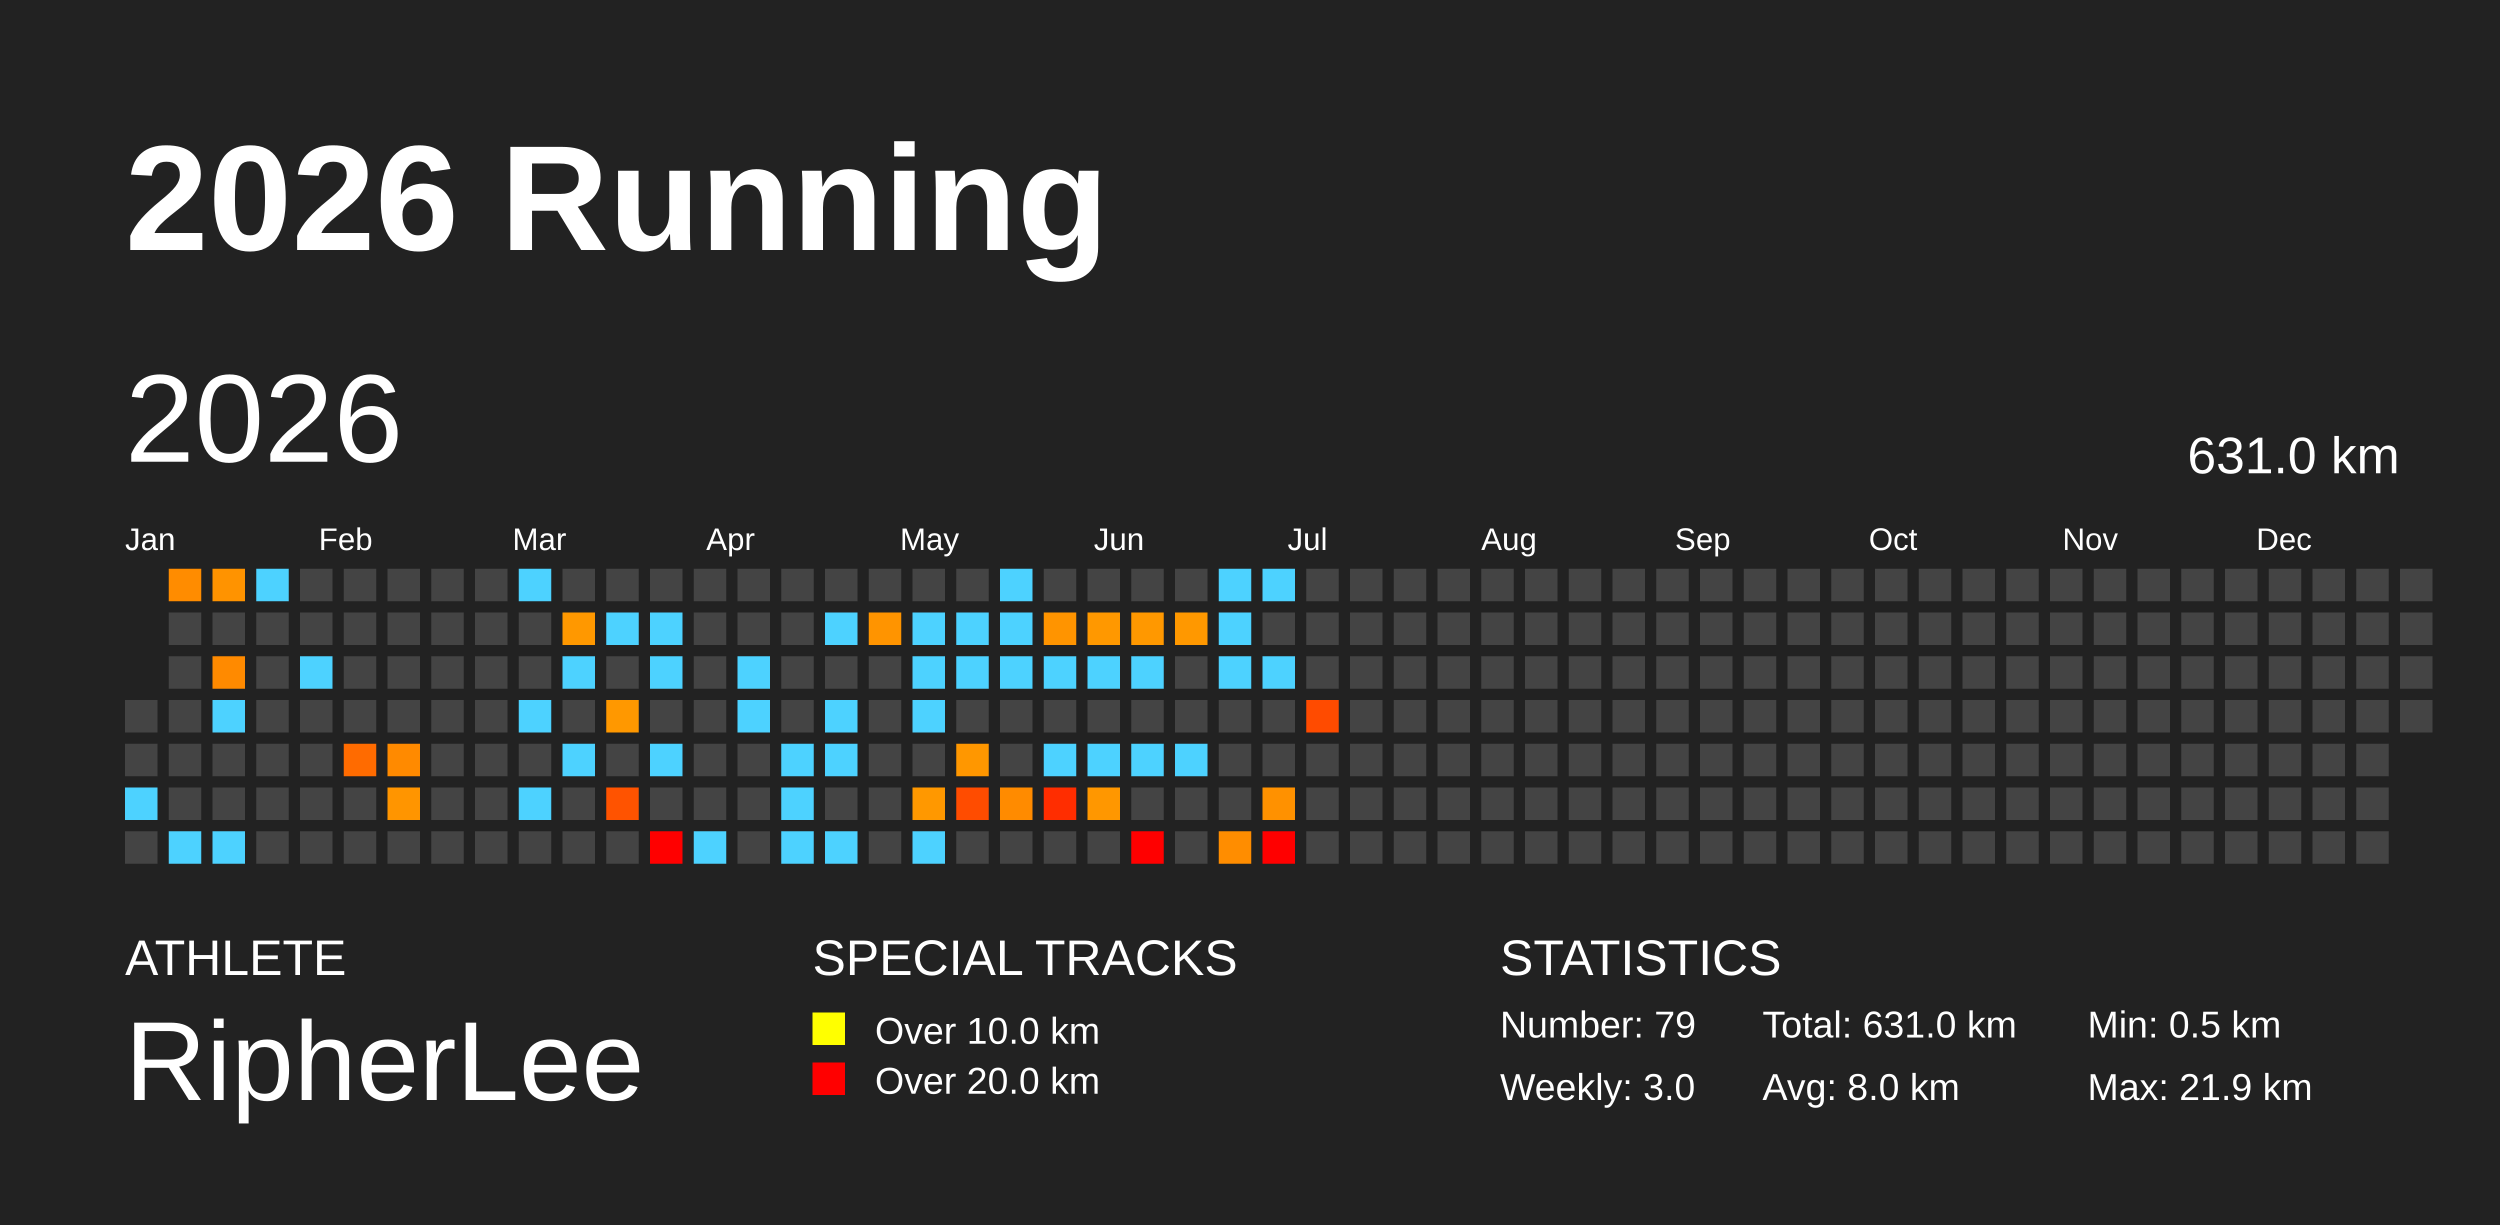
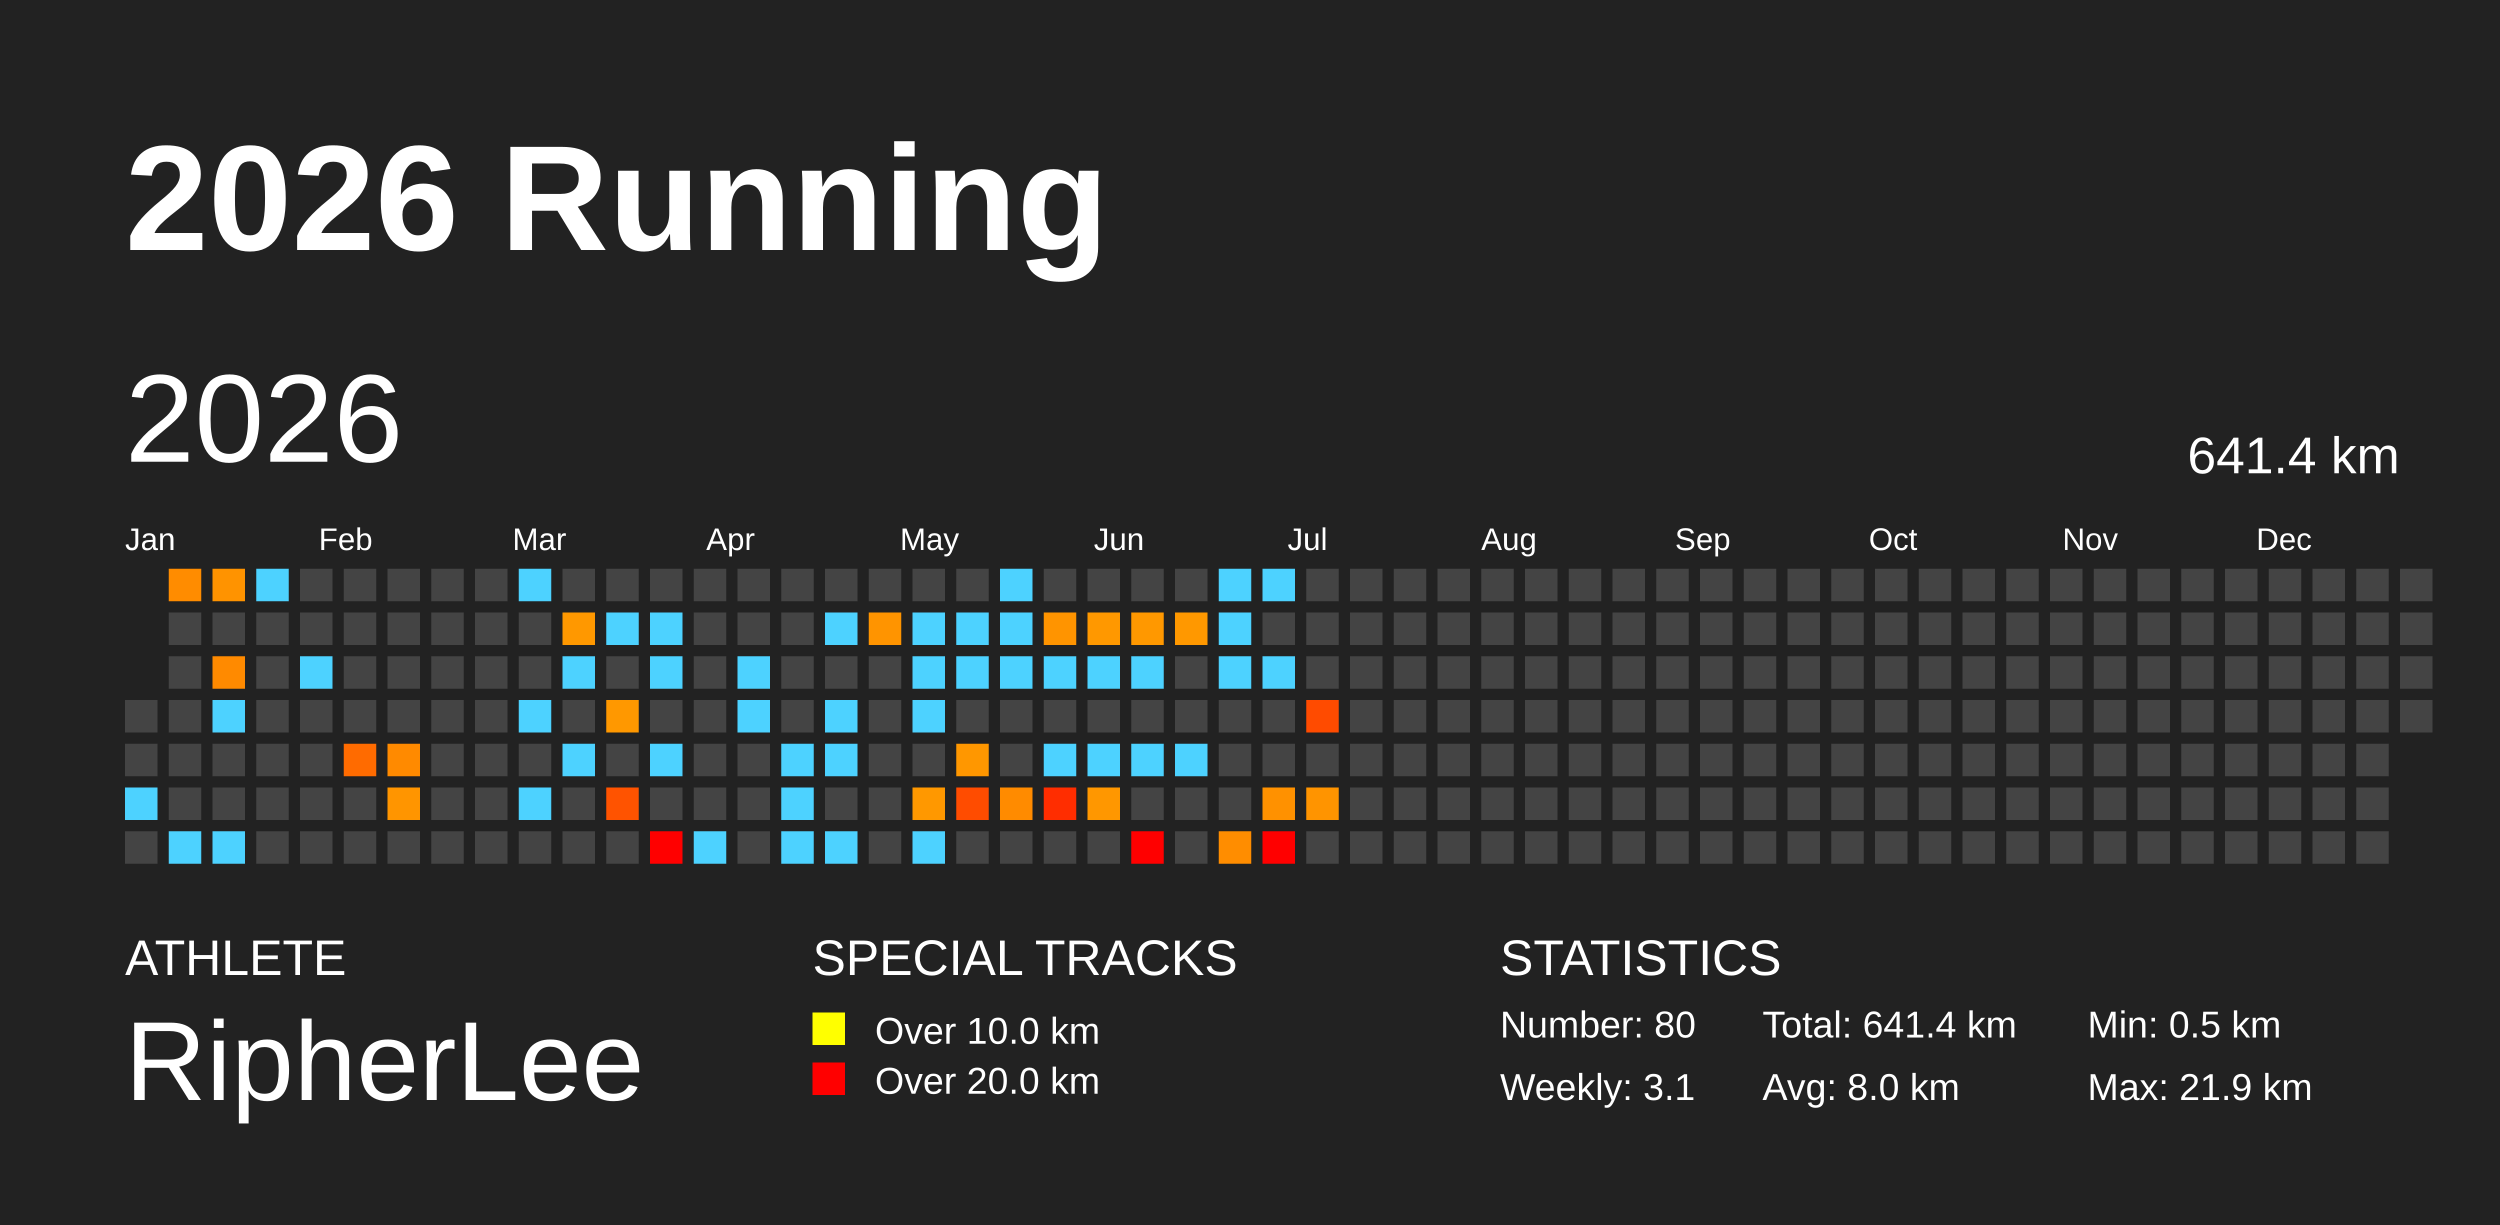
<svg xmlns="http://www.w3.org/2000/svg" baseProfile="full" height="98mm" version="1.1" viewBox="0,0,200,98" width="200mm">
  <defs />
  <rect fill="#222222" height="98" width="200" x="0" y="0" />
  <text fill="#FFFFFF" style="font-size:12px; font-family:Arial; font-weight:bold;" x="10" y="20">2026 Running</text>
  <text fill="#FFFFFF" style="font-size:4px; font-family:Arial" x="10" y="78">ATHLETE</text>
  <text fill="#FFFFFF" style="font-size:9px; font-family:Arial" x="10" y="88">RipherLee</text>
  <text fill="#FFFFFF" style="font-size:4px; font-family:Arial" x="65" y="78">SPECIAL TRACKS</text>
  <rect fill="yellow" height="2.6" width="2.6" x="65" y="81" />
  <text fill="#FFFFFF" style="font-size:3px; font-family:Arial" x="70" y="83.5">Over 10.0 km</text>
  <rect fill="red" height="2.6" width="2.6" x="65" y="85" />
  <text fill="#FFFFFF" style="font-size:3px; font-family:Arial" x="70" y="87.5">Over 20.0 km</text>
  <text fill="#FFFFFF" style="font-size:4px; font-family:Arial" x="120" y="78">STATISTICS</text>
-   <text fill="#FFFFFF" style="font-size:3px; font-family:Arial" x="120" y="83">Number: 79</text>
-   <text fill="#FFFFFF" style="font-size:3px; font-family:Arial" x="120" y="88">Weekly: 3.0</text>
-   <text fill="#FFFFFF" style="font-size:3px; font-family:Arial" x="141" y="83">Total: 631.0 km</text>
+   <text fill="#FFFFFF" style="font-size:3px; font-family:Arial" x="120" y="83">Number: 80</text>
+   <text fill="#FFFFFF" style="font-size:3px; font-family:Arial" x="120" y="88">Weekly: 3.1</text>
+   <text fill="#FFFFFF" style="font-size:3px; font-family:Arial" x="141" y="83">Total: 641.4 km</text>
  <text fill="#FFFFFF" style="font-size:3px; font-family:Arial" x="141" y="88">Avg: 8.0 km</text>
  <text fill="#FFFFFF" style="font-size:3px; font-family:Arial" x="167" y="83">Min: 0.5 km</text>
  <text fill="#FFFFFF" style="font-size:3px; font-family:Arial" x="167" y="88">Max: 21.9 km</text>
  <text dominant-baseline="hanging" fill="#FFFFFF" style="font-size:10.0px; font-family:Arial;" x="10" y="30">2026</text>
-   <text dominant-baseline="hanging" fill="#FFFFFF" style="font-size:4.125px; font-family:Arial;" x="175" y="35">631.0 km</text>
+   <text dominant-baseline="hanging" fill="#FFFFFF" style="font-size:4.125px; font-family:Arial;" x="175" y="35">641.4 km</text>
  <text fill="#FFFFFF" style="font-size:2.5px; font-family:Arial" x="10.0" y="44">Jan</text>
  <text fill="#FFFFFF" style="font-size:2.5px; font-family:Arial" x="25.5" y="44">Feb</text>
  <text fill="#FFFFFF" style="font-size:2.5px; font-family:Arial" x="41.0" y="44">Mar</text>
  <text fill="#FFFFFF" style="font-size:2.5px; font-family:Arial" x="56.5" y="44">Apr</text>
  <text fill="#FFFFFF" style="font-size:2.5px; font-family:Arial" x="72.0" y="44">May</text>
  <text fill="#FFFFFF" style="font-size:2.5px; font-family:Arial" x="87.5" y="44">Jun</text>
  <text fill="#FFFFFF" style="font-size:2.5px; font-family:Arial" x="103.0" y="44">Jul</text>
  <text fill="#FFFFFF" style="font-size:2.5px; font-family:Arial" x="118.5" y="44">Aug</text>
  <text fill="#FFFFFF" style="font-size:2.5px; font-family:Arial" x="134.0" y="44">Sep</text>
  <text fill="#FFFFFF" style="font-size:2.5px; font-family:Arial" x="149.5" y="44">Oct</text>
  <text fill="#FFFFFF" style="font-size:2.5px; font-family:Arial" x="165.0" y="44">Nov</text>
  <text fill="#FFFFFF" style="font-size:2.5px; font-family:Arial" x="180.5" y="44">Dec</text>
  <rect fill="#444444" height="2.6" width="2.6" x="10.0" y="56.0" />
  <rect fill="#444444" height="2.6" width="2.6" x="10.0" y="59.5" />
  <rect fill="#4dd2ff" height="2.6" width="2.6" x="10.0" y="63.0" />
  <rect fill="#444444" height="2.6" width="2.6" x="10.0" y="66.5" />
  <rect fill="#ff8c00" height="2.6" width="2.6" x="13.5" y="45.5" />
  <rect fill="#444444" height="2.6" width="2.6" x="13.5" y="49.0" />
  <rect fill="#444444" height="2.6" width="2.6" x="13.5" y="52.5" />
  <rect fill="#444444" height="2.6" width="2.6" x="13.5" y="56.0" />
  <rect fill="#444444" height="2.6" width="2.6" x="13.5" y="59.5" />
  <rect fill="#444444" height="2.6" width="2.6" x="13.5" y="63.0" />
  <rect fill="#4dd2ff" height="2.6" width="2.6" x="13.5" y="66.5" />
  <rect fill="#ff9300" height="2.6" width="2.6" x="17.0" y="45.5" />
  <rect fill="#444444" height="2.6" width="2.6" x="17.0" y="49.0" />
  <rect fill="#ff8a00" height="2.6" width="2.6" x="17.0" y="52.5" />
  <rect fill="#4dd2ff" height="2.6" width="2.6" x="17.0" y="56.0" />
  <rect fill="#444444" height="2.6" width="2.6" x="17.0" y="59.5" />
  <rect fill="#444444" height="2.6" width="2.6" x="17.0" y="63.0" />
  <rect fill="#4dd2ff" height="2.6" width="2.6" x="17.0" y="66.5" />
  <rect fill="#4dd2ff" height="2.6" width="2.6" x="20.5" y="45.5" />
  <rect fill="#444444" height="2.6" width="2.6" x="20.5" y="49.0" />
  <rect fill="#444444" height="2.6" width="2.6" x="20.5" y="52.5" />
  <rect fill="#444444" height="2.6" width="2.6" x="20.5" y="56.0" />
  <rect fill="#444444" height="2.6" width="2.6" x="20.5" y="59.5" />
  <rect fill="#444444" height="2.6" width="2.6" x="20.5" y="63.0" />
  <rect fill="#444444" height="2.6" width="2.6" x="20.5" y="66.5" />
  <rect fill="#444444" height="2.6" width="2.6" x="24.0" y="45.5" />
  <rect fill="#444444" height="2.6" width="2.6" x="24.0" y="49.0" />
  <rect fill="#4dd2ff" height="2.6" width="2.6" x="24.0" y="52.5" />
  <rect fill="#444444" height="2.6" width="2.6" x="24.0" y="56.0" />
  <rect fill="#444444" height="2.6" width="2.6" x="24.0" y="59.5" />
  <rect fill="#444444" height="2.6" width="2.6" x="24.0" y="63.0" />
  <rect fill="#444444" height="2.6" width="2.6" x="24.0" y="66.5" />
  <rect fill="#444444" height="2.6" width="2.6" x="27.5" y="45.5" />
  <rect fill="#444444" height="2.6" width="2.6" x="27.5" y="49.0" />
  <rect fill="#444444" height="2.6" width="2.6" x="27.5" y="52.5" />
  <rect fill="#444444" height="2.6" width="2.6" x="27.5" y="56.0" />
  <rect fill="#ff6b00" height="2.6" width="2.6" x="27.5" y="59.5" />
  <rect fill="#444444" height="2.6" width="2.6" x="27.5" y="63.0" />
  <rect fill="#444444" height="2.6" width="2.6" x="27.5" y="66.5" />
  <rect fill="#444444" height="2.6" width="2.6" x="31.0" y="45.5" />
  <rect fill="#444444" height="2.6" width="2.6" x="31.0" y="49.0" />
  <rect fill="#444444" height="2.6" width="2.6" x="31.0" y="52.5" />
  <rect fill="#444444" height="2.6" width="2.6" x="31.0" y="56.0" />
  <rect fill="#ff8a00" height="2.6" width="2.6" x="31.0" y="59.5" />
  <rect fill="#ff9500" height="2.6" width="2.6" x="31.0" y="63.0" />
  <rect fill="#444444" height="2.6" width="2.6" x="31.0" y="66.5" />
  <rect fill="#444444" height="2.6" width="2.6" x="34.5" y="45.5" />
  <rect fill="#444444" height="2.6" width="2.6" x="34.5" y="49.0" />
  <rect fill="#444444" height="2.6" width="2.6" x="34.5" y="52.5" />
  <rect fill="#444444" height="2.6" width="2.6" x="34.5" y="56.0" />
  <rect fill="#444444" height="2.6" width="2.6" x="34.5" y="59.5" />
  <rect fill="#444444" height="2.6" width="2.6" x="34.5" y="63.0" />
  <rect fill="#444444" height="2.6" width="2.6" x="34.5" y="66.5" />
  <rect fill="#444444" height="2.6" width="2.6" x="38.0" y="45.5" />
  <rect fill="#444444" height="2.6" width="2.6" x="38.0" y="49.0" />
  <rect fill="#444444" height="2.6" width="2.6" x="38.0" y="52.5" />
  <rect fill="#444444" height="2.6" width="2.6" x="38.0" y="56.0" />
  <rect fill="#444444" height="2.6" width="2.6" x="38.0" y="59.5" />
  <rect fill="#444444" height="2.6" width="2.6" x="38.0" y="63.0" />
  <rect fill="#444444" height="2.6" width="2.6" x="38.0" y="66.5" />
  <rect fill="#4dd2ff" height="2.6" width="2.6" x="41.5" y="45.5" />
  <rect fill="#444444" height="2.6" width="2.6" x="41.5" y="49.0" />
  <rect fill="#444444" height="2.6" width="2.6" x="41.5" y="52.5" />
  <rect fill="#4dd2ff" height="2.6" width="2.6" x="41.5" y="56.0" />
  <rect fill="#444444" height="2.6" width="2.6" x="41.5" y="59.5" />
  <rect fill="#4dd2ff" height="2.6" width="2.6" x="41.5" y="63.0" />
  <rect fill="#444444" height="2.6" width="2.6" x="41.5" y="66.5" />
  <rect fill="#444444" height="2.6" width="2.6" x="45.0" y="45.5" />
  <rect fill="#ff9800" height="2.6" width="2.6" x="45.0" y="49.0" />
  <rect fill="#4dd2ff" height="2.6" width="2.6" x="45.0" y="52.5" />
  <rect fill="#444444" height="2.6" width="2.6" x="45.0" y="56.0" />
  <rect fill="#4dd2ff" height="2.6" width="2.6" x="45.0" y="59.5" />
  <rect fill="#444444" height="2.6" width="2.6" x="45.0" y="63.0" />
  <rect fill="#444444" height="2.6" width="2.6" x="45.0" y="66.5" />
  <rect fill="#444444" height="2.6" width="2.6" x="48.5" y="45.5" />
  <rect fill="#4dd2ff" height="2.6" width="2.6" x="48.5" y="49.0" />
  <rect fill="#444444" height="2.6" width="2.6" x="48.5" y="52.5" />
  <rect fill="#ff9800" height="2.6" width="2.6" x="48.5" y="56.0" />
  <rect fill="#444444" height="2.6" width="2.6" x="48.5" y="59.5" />
  <rect fill="#ff5300" height="2.6" width="2.6" x="48.5" y="63.0" />
  <rect fill="#444444" height="2.6" width="2.6" x="48.5" y="66.5" />
  <rect fill="#444444" height="2.6" width="2.6" x="52.0" y="45.5" />
  <rect fill="#4dd2ff" height="2.6" width="2.6" x="52.0" y="49.0" />
  <rect fill="#4dd2ff" height="2.6" width="2.6" x="52.0" y="52.5" />
  <rect fill="#444444" height="2.6" width="2.6" x="52.0" y="56.0" />
  <rect fill="#4dd2ff" height="2.6" width="2.6" x="52.0" y="59.5" />
  <rect fill="#444444" height="2.6" width="2.6" x="52.0" y="63.0" />
  <rect fill="red" height="2.6" width="2.6" x="52.0" y="66.5" />
  <rect fill="#444444" height="2.6" width="2.6" x="55.5" y="45.5" />
  <rect fill="#444444" height="2.6" width="2.6" x="55.5" y="49.0" />
  <rect fill="#444444" height="2.6" width="2.6" x="55.5" y="52.5" />
  <rect fill="#444444" height="2.6" width="2.6" x="55.5" y="56.0" />
  <rect fill="#444444" height="2.6" width="2.6" x="55.5" y="59.5" />
  <rect fill="#444444" height="2.6" width="2.6" x="55.5" y="63.0" />
  <rect fill="#4dd2ff" height="2.6" width="2.6" x="55.5" y="66.5" />
  <rect fill="#444444" height="2.6" width="2.6" x="59.0" y="45.5" />
  <rect fill="#444444" height="2.6" width="2.6" x="59.0" y="49.0" />
  <rect fill="#4dd2ff" height="2.6" width="2.6" x="59.0" y="52.5" />
  <rect fill="#4dd2ff" height="2.6" width="2.6" x="59.0" y="56.0" />
  <rect fill="#444444" height="2.6" width="2.6" x="59.0" y="59.5" />
  <rect fill="#444444" height="2.6" width="2.6" x="59.0" y="63.0" />
  <rect fill="#444444" height="2.6" width="2.6" x="59.0" y="66.5" />
  <rect fill="#444444" height="2.6" width="2.6" x="62.5" y="45.5" />
  <rect fill="#444444" height="2.6" width="2.6" x="62.5" y="49.0" />
  <rect fill="#444444" height="2.6" width="2.6" x="62.5" y="52.5" />
  <rect fill="#444444" height="2.6" width="2.6" x="62.5" y="56.0" />
  <rect fill="#4dd2ff" height="2.6" width="2.6" x="62.5" y="59.5" />
  <rect fill="#4dd2ff" height="2.6" width="2.6" x="62.5" y="63.0" />
  <rect fill="#4dd2ff" height="2.6" width="2.6" x="62.5" y="66.5" />
  <rect fill="#444444" height="2.6" width="2.6" x="66.0" y="45.5" />
  <rect fill="#4dd2ff" height="2.6" width="2.6" x="66.0" y="49.0" />
  <rect fill="#444444" height="2.6" width="2.6" x="66.0" y="52.5" />
  <rect fill="#4dd2ff" height="2.6" width="2.6" x="66.0" y="56.0" />
  <rect fill="#4dd2ff" height="2.6" width="2.6" x="66.0" y="59.5" />
  <rect fill="#444444" height="2.6" width="2.6" x="66.0" y="63.0" />
  <rect fill="#4dd2ff" height="2.6" width="2.6" x="66.0" y="66.5" />
  <rect fill="#444444" height="2.6" width="2.6" x="69.5" y="45.5" />
  <rect fill="#ff9400" height="2.6" width="2.6" x="69.5" y="49.0" />
  <rect fill="#444444" height="2.6" width="2.6" x="69.5" y="52.5" />
  <rect fill="#444444" height="2.6" width="2.6" x="69.5" y="56.0" />
  <rect fill="#444444" height="2.6" width="2.6" x="69.5" y="59.5" />
  <rect fill="#444444" height="2.6" width="2.6" x="69.5" y="63.0" />
  <rect fill="#444444" height="2.6" width="2.6" x="69.5" y="66.5" />
  <rect fill="#444444" height="2.6" width="2.6" x="73.0" y="45.5" />
  <rect fill="#4dd2ff" height="2.6" width="2.6" x="73.0" y="49.0" />
  <rect fill="#4dd2ff" height="2.6" width="2.6" x="73.0" y="52.5" />
  <rect fill="#4dd2ff" height="2.6" width="2.6" x="73.0" y="56.0" />
  <rect fill="#444444" height="2.6" width="2.6" x="73.0" y="59.5" />
  <rect fill="#ff9800" height="2.6" width="2.6" x="73.0" y="63.0" />
  <rect fill="#4dd2ff" height="2.6" width="2.6" x="73.0" y="66.5" />
  <rect fill="#444444" height="2.6" width="2.6" x="76.5" y="45.5" />
  <rect fill="#4dd2ff" height="2.6" width="2.6" x="76.5" y="49.0" />
  <rect fill="#4dd2ff" height="2.6" width="2.6" x="76.5" y="52.5" />
  <rect fill="#444444" height="2.6" width="2.6" x="76.5" y="56.0" />
  <rect fill="#ff9700" height="2.6" width="2.6" x="76.5" y="59.5" />
  <rect fill="#ff4c00" height="2.6" width="2.6" x="76.5" y="63.0" />
  <rect fill="#444444" height="2.6" width="2.6" x="76.5" y="66.5" />
  <rect fill="#4dd2ff" height="2.6" width="2.6" x="80.0" y="45.5" />
  <rect fill="#4dd2ff" height="2.6" width="2.6" x="80.0" y="49.0" />
  <rect fill="#4dd2ff" height="2.6" width="2.6" x="80.0" y="52.5" />
  <rect fill="#444444" height="2.6" width="2.6" x="80.0" y="56.0" />
  <rect fill="#444444" height="2.6" width="2.6" x="80.0" y="59.5" />
  <rect fill="#ff8b00" height="2.6" width="2.6" x="80.0" y="63.0" />
  <rect fill="#444444" height="2.6" width="2.6" x="80.0" y="66.5" />
  <rect fill="#444444" height="2.6" width="2.6" x="83.5" y="45.5" />
  <rect fill="#ff9400" height="2.6" width="2.6" x="83.5" y="49.0" />
  <rect fill="#4dd2ff" height="2.6" width="2.6" x="83.5" y="52.5" />
  <rect fill="#444444" height="2.6" width="2.6" x="83.5" y="56.0" />
  <rect fill="#4dd2ff" height="2.6" width="2.6" x="83.5" y="59.5" />
  <rect fill="#ff2d00" height="2.6" width="2.6" x="83.5" y="63.0" />
  <rect fill="#444444" height="2.6" width="2.6" x="83.5" y="66.5" />
  <rect fill="#444444" height="2.6" width="2.6" x="87.0" y="45.5" />
  <rect fill="#ff9800" height="2.6" width="2.6" x="87.0" y="49.0" />
  <rect fill="#4dd2ff" height="2.6" width="2.6" x="87.0" y="52.5" />
  <rect fill="#444444" height="2.6" width="2.6" x="87.0" y="56.0" />
  <rect fill="#4dd2ff" height="2.6" width="2.6" x="87.0" y="59.5" />
  <rect fill="#ff9700" height="2.6" width="2.6" x="87.0" y="63.0" />
  <rect fill="#444444" height="2.6" width="2.6" x="87.0" y="66.5" />
  <rect fill="#444444" height="2.6" width="2.6" x="90.5" y="45.5" />
  <rect fill="#ff9800" height="2.6" width="2.6" x="90.5" y="49.0" />
  <rect fill="#4dd2ff" height="2.6" width="2.6" x="90.5" y="52.5" />
  <rect fill="#444444" height="2.6" width="2.6" x="90.5" y="56.0" />
  <rect fill="#4dd2ff" height="2.6" width="2.6" x="90.5" y="59.5" />
  <rect fill="#444444" height="2.6" width="2.6" x="90.5" y="63.0" />
  <rect fill="red" height="2.6" width="2.6" x="90.5" y="66.5" />
  <rect fill="#444444" height="2.6" width="2.6" x="94.0" y="45.5" />
  <rect fill="#ff9800" height="2.6" width="2.6" x="94.0" y="49.0" />
  <rect fill="#444444" height="2.6" width="2.6" x="94.0" y="52.5" />
  <rect fill="#444444" height="2.6" width="2.6" x="94.0" y="56.0" />
  <rect fill="#4dd2ff" height="2.6" width="2.6" x="94.0" y="59.5" />
  <rect fill="#444444" height="2.6" width="2.6" x="94.0" y="63.0" />
  <rect fill="#444444" height="2.6" width="2.6" x="94.0" y="66.5" />
  <rect fill="#4dd2ff" height="2.6" width="2.6" x="97.5" y="45.5" />
  <rect fill="#4dd2ff" height="2.6" width="2.6" x="97.5" y="49.0" />
  <rect fill="#4dd2ff" height="2.6" width="2.6" x="97.5" y="52.5" />
  <rect fill="#444444" height="2.6" width="2.6" x="97.5" y="56.0" />
  <rect fill="#444444" height="2.6" width="2.6" x="97.5" y="59.5" />
  <rect fill="#444444" height="2.6" width="2.6" x="97.5" y="63.0" />
  <rect fill="#ff8d00" height="2.6" width="2.6" x="97.5" y="66.5" />
  <rect fill="#4dd2ff" height="2.6" width="2.6" x="101.0" y="45.5" />
  <rect fill="#444444" height="2.6" width="2.6" x="101.0" y="49.0" />
  <rect fill="#4dd2ff" height="2.6" width="2.6" x="101.0" y="52.5" />
  <rect fill="#444444" height="2.6" width="2.6" x="101.0" y="56.0" />
  <rect fill="#444444" height="2.6" width="2.6" x="101.0" y="59.5" />
  <rect fill="#ff9100" height="2.6" width="2.6" x="101.0" y="63.0" />
  <rect fill="red" height="2.6" width="2.6" x="101.0" y="66.5" />
  <rect fill="#444444" height="2.6" width="2.6" x="104.5" y="45.5" />
  <rect fill="#444444" height="2.6" width="2.6" x="104.5" y="49.0" />
  <rect fill="#444444" height="2.6" width="2.6" x="104.5" y="52.5" />
  <rect fill="#ff4b00" height="2.6" width="2.6" x="104.5" y="56.0" />
  <rect fill="#444444" height="2.6" width="2.6" x="104.5" y="59.5" />
-   <rect fill="#444444" height="2.6" width="2.6" x="104.5" y="63.0" />
+   <rect fill="#ff9400" height="2.6" width="2.6" x="104.5" y="63.0" />
  <rect fill="#444444" height="2.6" width="2.6" x="104.5" y="66.5" />
  <rect fill="#444444" height="2.6" width="2.6" x="108.0" y="45.5" />
  <rect fill="#444444" height="2.6" width="2.6" x="108.0" y="49.0" />
  <rect fill="#444444" height="2.6" width="2.6" x="108.0" y="52.5" />
  <rect fill="#444444" height="2.6" width="2.6" x="108.0" y="56.0" />
  <rect fill="#444444" height="2.6" width="2.6" x="108.0" y="59.5" />
  <rect fill="#444444" height="2.6" width="2.6" x="108.0" y="63.0" />
  <rect fill="#444444" height="2.6" width="2.6" x="108.0" y="66.5" />
  <rect fill="#444444" height="2.6" width="2.6" x="111.5" y="45.5" />
  <rect fill="#444444" height="2.6" width="2.6" x="111.5" y="49.0" />
  <rect fill="#444444" height="2.6" width="2.6" x="111.5" y="52.5" />
  <rect fill="#444444" height="2.6" width="2.6" x="111.5" y="56.0" />
  <rect fill="#444444" height="2.6" width="2.6" x="111.5" y="59.5" />
  <rect fill="#444444" height="2.6" width="2.6" x="111.5" y="63.0" />
  <rect fill="#444444" height="2.6" width="2.6" x="111.5" y="66.5" />
  <rect fill="#444444" height="2.6" width="2.6" x="115.0" y="45.5" />
  <rect fill="#444444" height="2.6" width="2.6" x="115.0" y="49.0" />
  <rect fill="#444444" height="2.6" width="2.6" x="115.0" y="52.5" />
  <rect fill="#444444" height="2.6" width="2.6" x="115.0" y="56.0" />
  <rect fill="#444444" height="2.6" width="2.6" x="115.0" y="59.5" />
  <rect fill="#444444" height="2.6" width="2.6" x="115.0" y="63.0" />
  <rect fill="#444444" height="2.6" width="2.6" x="115.0" y="66.5" />
  <rect fill="#444444" height="2.6" width="2.6" x="118.5" y="45.5" />
  <rect fill="#444444" height="2.6" width="2.6" x="118.5" y="49.0" />
  <rect fill="#444444" height="2.6" width="2.6" x="118.5" y="52.5" />
  <rect fill="#444444" height="2.6" width="2.6" x="118.5" y="56.0" />
  <rect fill="#444444" height="2.6" width="2.6" x="118.5" y="59.5" />
  <rect fill="#444444" height="2.6" width="2.6" x="118.5" y="63.0" />
  <rect fill="#444444" height="2.6" width="2.6" x="118.5" y="66.5" />
  <rect fill="#444444" height="2.6" width="2.6" x="122.0" y="45.5" />
  <rect fill="#444444" height="2.6" width="2.6" x="122.0" y="49.0" />
  <rect fill="#444444" height="2.6" width="2.6" x="122.0" y="52.5" />
  <rect fill="#444444" height="2.6" width="2.6" x="122.0" y="56.0" />
  <rect fill="#444444" height="2.6" width="2.6" x="122.0" y="59.5" />
  <rect fill="#444444" height="2.6" width="2.6" x="122.0" y="63.0" />
  <rect fill="#444444" height="2.6" width="2.6" x="122.0" y="66.5" />
  <rect fill="#444444" height="2.6" width="2.6" x="125.5" y="45.5" />
  <rect fill="#444444" height="2.6" width="2.6" x="125.5" y="49.0" />
  <rect fill="#444444" height="2.6" width="2.6" x="125.5" y="52.5" />
  <rect fill="#444444" height="2.6" width="2.6" x="125.5" y="56.0" />
  <rect fill="#444444" height="2.6" width="2.6" x="125.5" y="59.5" />
  <rect fill="#444444" height="2.6" width="2.6" x="125.5" y="63.0" />
  <rect fill="#444444" height="2.6" width="2.6" x="125.5" y="66.5" />
  <rect fill="#444444" height="2.6" width="2.6" x="129.0" y="45.5" />
  <rect fill="#444444" height="2.6" width="2.6" x="129.0" y="49.0" />
  <rect fill="#444444" height="2.6" width="2.6" x="129.0" y="52.5" />
  <rect fill="#444444" height="2.6" width="2.6" x="129.0" y="56.0" />
  <rect fill="#444444" height="2.6" width="2.6" x="129.0" y="59.5" />
  <rect fill="#444444" height="2.6" width="2.6" x="129.0" y="63.0" />
  <rect fill="#444444" height="2.6" width="2.6" x="129.0" y="66.5" />
  <rect fill="#444444" height="2.6" width="2.6" x="132.5" y="45.5" />
  <rect fill="#444444" height="2.6" width="2.6" x="132.5" y="49.0" />
  <rect fill="#444444" height="2.6" width="2.6" x="132.5" y="52.5" />
  <rect fill="#444444" height="2.6" width="2.6" x="132.5" y="56.0" />
  <rect fill="#444444" height="2.6" width="2.6" x="132.5" y="59.5" />
  <rect fill="#444444" height="2.6" width="2.6" x="132.5" y="63.0" />
  <rect fill="#444444" height="2.6" width="2.6" x="132.5" y="66.5" />
  <rect fill="#444444" height="2.6" width="2.6" x="136.0" y="45.5" />
  <rect fill="#444444" height="2.6" width="2.6" x="136.0" y="49.0" />
  <rect fill="#444444" height="2.6" width="2.6" x="136.0" y="52.5" />
  <rect fill="#444444" height="2.6" width="2.6" x="136.0" y="56.0" />
  <rect fill="#444444" height="2.6" width="2.6" x="136.0" y="59.5" />
  <rect fill="#444444" height="2.6" width="2.6" x="136.0" y="63.0" />
  <rect fill="#444444" height="2.6" width="2.6" x="136.0" y="66.5" />
  <rect fill="#444444" height="2.6" width="2.6" x="139.5" y="45.5" />
  <rect fill="#444444" height="2.6" width="2.6" x="139.5" y="49.0" />
  <rect fill="#444444" height="2.6" width="2.6" x="139.5" y="52.5" />
  <rect fill="#444444" height="2.6" width="2.6" x="139.5" y="56.0" />
  <rect fill="#444444" height="2.6" width="2.6" x="139.5" y="59.5" />
  <rect fill="#444444" height="2.6" width="2.6" x="139.5" y="63.0" />
  <rect fill="#444444" height="2.6" width="2.6" x="139.5" y="66.5" />
  <rect fill="#444444" height="2.6" width="2.6" x="143.0" y="45.5" />
  <rect fill="#444444" height="2.6" width="2.6" x="143.0" y="49.0" />
  <rect fill="#444444" height="2.6" width="2.6" x="143.0" y="52.5" />
  <rect fill="#444444" height="2.6" width="2.6" x="143.0" y="56.0" />
  <rect fill="#444444" height="2.6" width="2.6" x="143.0" y="59.5" />
  <rect fill="#444444" height="2.6" width="2.6" x="143.0" y="63.0" />
  <rect fill="#444444" height="2.6" width="2.6" x="143.0" y="66.5" />
  <rect fill="#444444" height="2.6" width="2.6" x="146.5" y="45.5" />
  <rect fill="#444444" height="2.6" width="2.6" x="146.5" y="49.0" />
  <rect fill="#444444" height="2.6" width="2.6" x="146.5" y="52.5" />
  <rect fill="#444444" height="2.6" width="2.6" x="146.5" y="56.0" />
  <rect fill="#444444" height="2.6" width="2.6" x="146.5" y="59.5" />
  <rect fill="#444444" height="2.6" width="2.6" x="146.5" y="63.0" />
  <rect fill="#444444" height="2.6" width="2.6" x="146.5" y="66.5" />
  <rect fill="#444444" height="2.6" width="2.6" x="150.0" y="45.5" />
  <rect fill="#444444" height="2.6" width="2.6" x="150.0" y="49.0" />
  <rect fill="#444444" height="2.6" width="2.6" x="150.0" y="52.5" />
  <rect fill="#444444" height="2.6" width="2.6" x="150.0" y="56.0" />
  <rect fill="#444444" height="2.6" width="2.6" x="150.0" y="59.5" />
  <rect fill="#444444" height="2.6" width="2.6" x="150.0" y="63.0" />
  <rect fill="#444444" height="2.6" width="2.6" x="150.0" y="66.5" />
  <rect fill="#444444" height="2.6" width="2.6" x="153.5" y="45.5" />
  <rect fill="#444444" height="2.6" width="2.6" x="153.5" y="49.0" />
  <rect fill="#444444" height="2.6" width="2.6" x="153.5" y="52.5" />
  <rect fill="#444444" height="2.6" width="2.6" x="153.5" y="56.0" />
  <rect fill="#444444" height="2.6" width="2.6" x="153.5" y="59.5" />
  <rect fill="#444444" height="2.6" width="2.6" x="153.5" y="63.0" />
  <rect fill="#444444" height="2.6" width="2.6" x="153.5" y="66.5" />
  <rect fill="#444444" height="2.6" width="2.6" x="157.0" y="45.5" />
  <rect fill="#444444" height="2.6" width="2.6" x="157.0" y="49.0" />
  <rect fill="#444444" height="2.6" width="2.6" x="157.0" y="52.5" />
  <rect fill="#444444" height="2.6" width="2.6" x="157.0" y="56.0" />
  <rect fill="#444444" height="2.6" width="2.6" x="157.0" y="59.5" />
  <rect fill="#444444" height="2.6" width="2.6" x="157.0" y="63.0" />
  <rect fill="#444444" height="2.6" width="2.6" x="157.0" y="66.5" />
  <rect fill="#444444" height="2.6" width="2.6" x="160.5" y="45.5" />
  <rect fill="#444444" height="2.6" width="2.6" x="160.5" y="49.0" />
  <rect fill="#444444" height="2.6" width="2.6" x="160.5" y="52.5" />
  <rect fill="#444444" height="2.6" width="2.6" x="160.5" y="56.0" />
  <rect fill="#444444" height="2.6" width="2.6" x="160.5" y="59.5" />
  <rect fill="#444444" height="2.6" width="2.6" x="160.5" y="63.0" />
  <rect fill="#444444" height="2.6" width="2.6" x="160.5" y="66.5" />
  <rect fill="#444444" height="2.6" width="2.6" x="164.0" y="45.5" />
  <rect fill="#444444" height="2.6" width="2.6" x="164.0" y="49.0" />
  <rect fill="#444444" height="2.6" width="2.6" x="164.0" y="52.5" />
  <rect fill="#444444" height="2.6" width="2.6" x="164.0" y="56.0" />
  <rect fill="#444444" height="2.6" width="2.6" x="164.0" y="59.5" />
  <rect fill="#444444" height="2.6" width="2.6" x="164.0" y="63.0" />
  <rect fill="#444444" height="2.6" width="2.6" x="164.0" y="66.5" />
  <rect fill="#444444" height="2.6" width="2.6" x="167.5" y="45.5" />
  <rect fill="#444444" height="2.6" width="2.6" x="167.5" y="49.0" />
  <rect fill="#444444" height="2.6" width="2.6" x="167.5" y="52.5" />
  <rect fill="#444444" height="2.6" width="2.6" x="167.5" y="56.0" />
  <rect fill="#444444" height="2.6" width="2.6" x="167.5" y="59.5" />
  <rect fill="#444444" height="2.6" width="2.6" x="167.5" y="63.0" />
  <rect fill="#444444" height="2.6" width="2.6" x="167.5" y="66.5" />
  <rect fill="#444444" height="2.6" width="2.6" x="171.0" y="45.5" />
  <rect fill="#444444" height="2.6" width="2.6" x="171.0" y="49.0" />
  <rect fill="#444444" height="2.6" width="2.6" x="171.0" y="52.5" />
  <rect fill="#444444" height="2.6" width="2.6" x="171.0" y="56.0" />
  <rect fill="#444444" height="2.6" width="2.6" x="171.0" y="59.5" />
  <rect fill="#444444" height="2.6" width="2.6" x="171.0" y="63.0" />
  <rect fill="#444444" height="2.6" width="2.6" x="171.0" y="66.5" />
  <rect fill="#444444" height="2.6" width="2.6" x="174.5" y="45.5" />
  <rect fill="#444444" height="2.6" width="2.6" x="174.5" y="49.0" />
  <rect fill="#444444" height="2.6" width="2.6" x="174.5" y="52.5" />
  <rect fill="#444444" height="2.6" width="2.6" x="174.5" y="56.0" />
  <rect fill="#444444" height="2.6" width="2.6" x="174.5" y="59.5" />
  <rect fill="#444444" height="2.6" width="2.6" x="174.5" y="63.0" />
  <rect fill="#444444" height="2.6" width="2.6" x="174.5" y="66.5" />
  <rect fill="#444444" height="2.6" width="2.6" x="178.0" y="45.5" />
  <rect fill="#444444" height="2.6" width="2.6" x="178.0" y="49.0" />
  <rect fill="#444444" height="2.6" width="2.6" x="178.0" y="52.5" />
  <rect fill="#444444" height="2.6" width="2.6" x="178.0" y="56.0" />
  <rect fill="#444444" height="2.6" width="2.6" x="178.0" y="59.5" />
  <rect fill="#444444" height="2.6" width="2.6" x="178.0" y="63.0" />
  <rect fill="#444444" height="2.6" width="2.6" x="178.0" y="66.5" />
  <rect fill="#444444" height="2.6" width="2.6" x="181.5" y="45.5" />
  <rect fill="#444444" height="2.6" width="2.6" x="181.5" y="49.0" />
  <rect fill="#444444" height="2.6" width="2.6" x="181.5" y="52.5" />
  <rect fill="#444444" height="2.6" width="2.6" x="181.5" y="56.0" />
  <rect fill="#444444" height="2.6" width="2.6" x="181.5" y="59.5" />
  <rect fill="#444444" height="2.6" width="2.6" x="181.5" y="63.0" />
  <rect fill="#444444" height="2.6" width="2.6" x="181.5" y="66.5" />
  <rect fill="#444444" height="2.6" width="2.6" x="185.0" y="45.5" />
  <rect fill="#444444" height="2.6" width="2.6" x="185.0" y="49.0" />
  <rect fill="#444444" height="2.6" width="2.6" x="185.0" y="52.5" />
  <rect fill="#444444" height="2.6" width="2.6" x="185.0" y="56.0" />
  <rect fill="#444444" height="2.6" width="2.6" x="185.0" y="59.5" />
  <rect fill="#444444" height="2.6" width="2.6" x="185.0" y="63.0" />
  <rect fill="#444444" height="2.6" width="2.6" x="185.0" y="66.5" />
  <rect fill="#444444" height="2.6" width="2.6" x="188.5" y="45.5" />
  <rect fill="#444444" height="2.6" width="2.6" x="188.5" y="49.0" />
  <rect fill="#444444" height="2.6" width="2.6" x="188.5" y="52.5" />
  <rect fill="#444444" height="2.6" width="2.6" x="188.5" y="56.0" />
  <rect fill="#444444" height="2.6" width="2.6" x="188.5" y="59.5" />
  <rect fill="#444444" height="2.6" width="2.6" x="188.5" y="63.0" />
  <rect fill="#444444" height="2.6" width="2.6" x="188.5" y="66.5" />
  <rect fill="#444444" height="2.6" width="2.6" x="192.0" y="45.5" />
  <rect fill="#444444" height="2.6" width="2.6" x="192.0" y="49.0" />
  <rect fill="#444444" height="2.6" width="2.6" x="192.0" y="52.5" />
  <rect fill="#444444" height="2.6" width="2.6" x="192.0" y="56.0" />
</svg>
